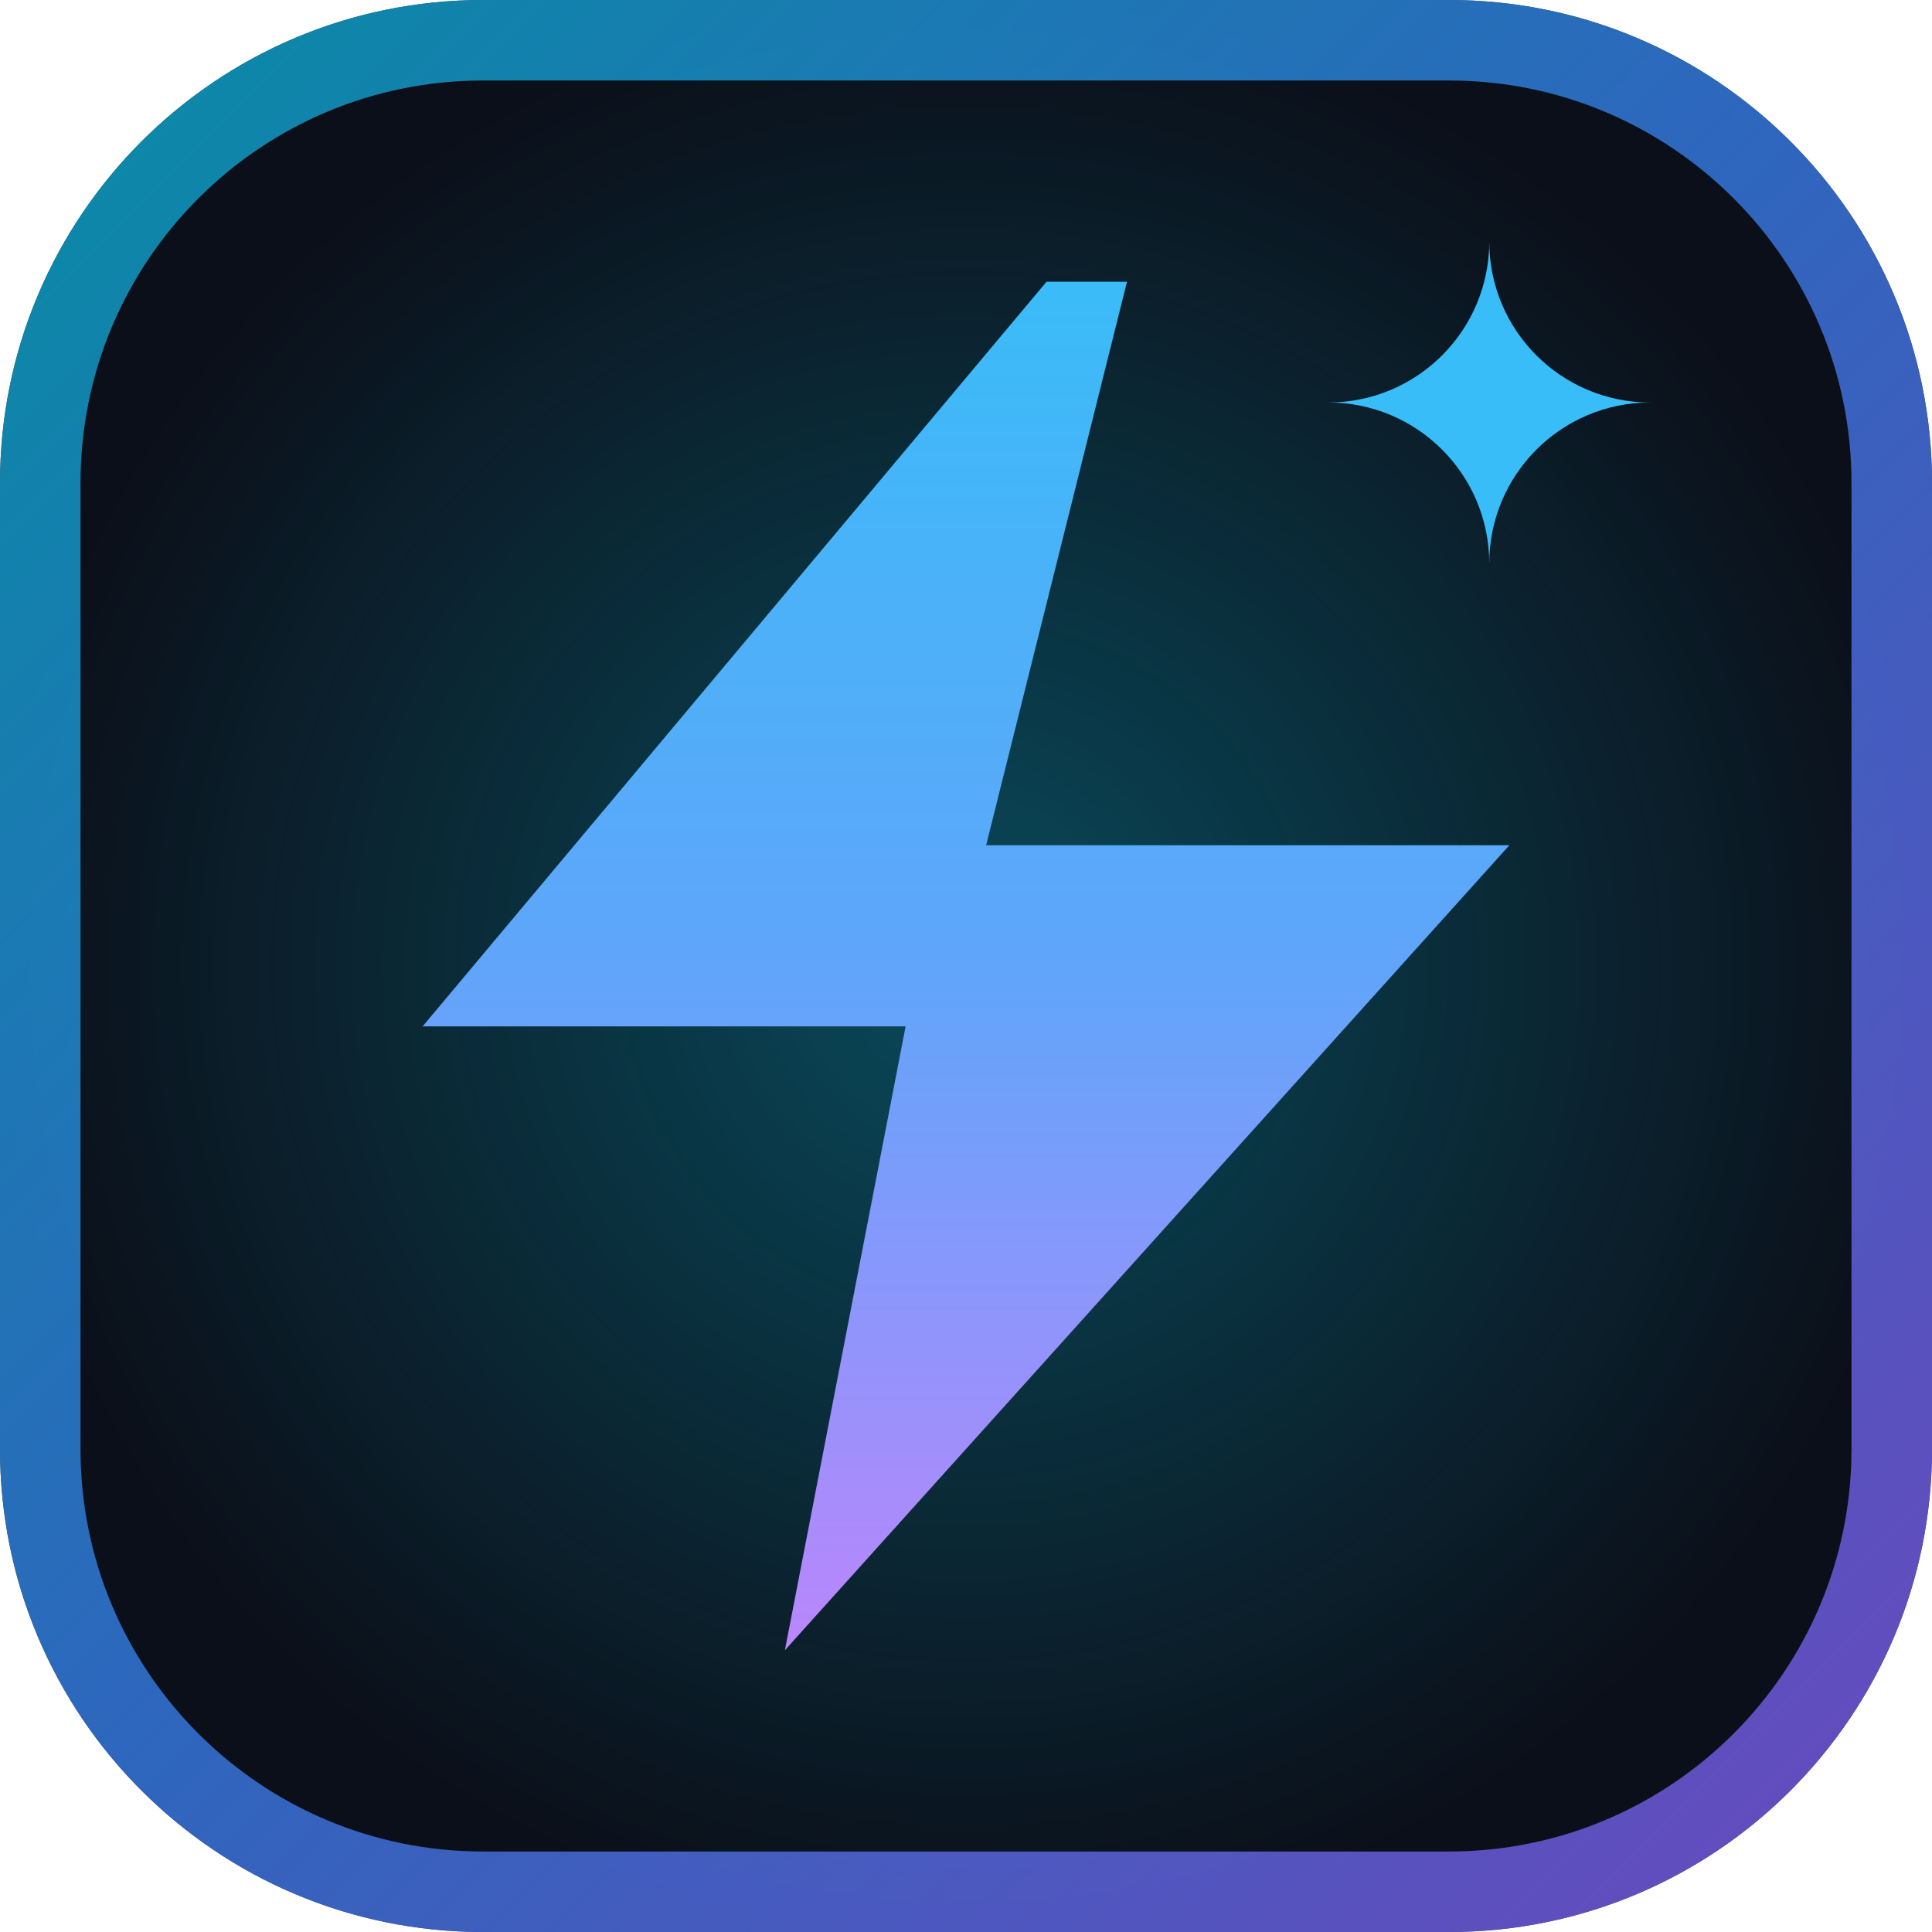
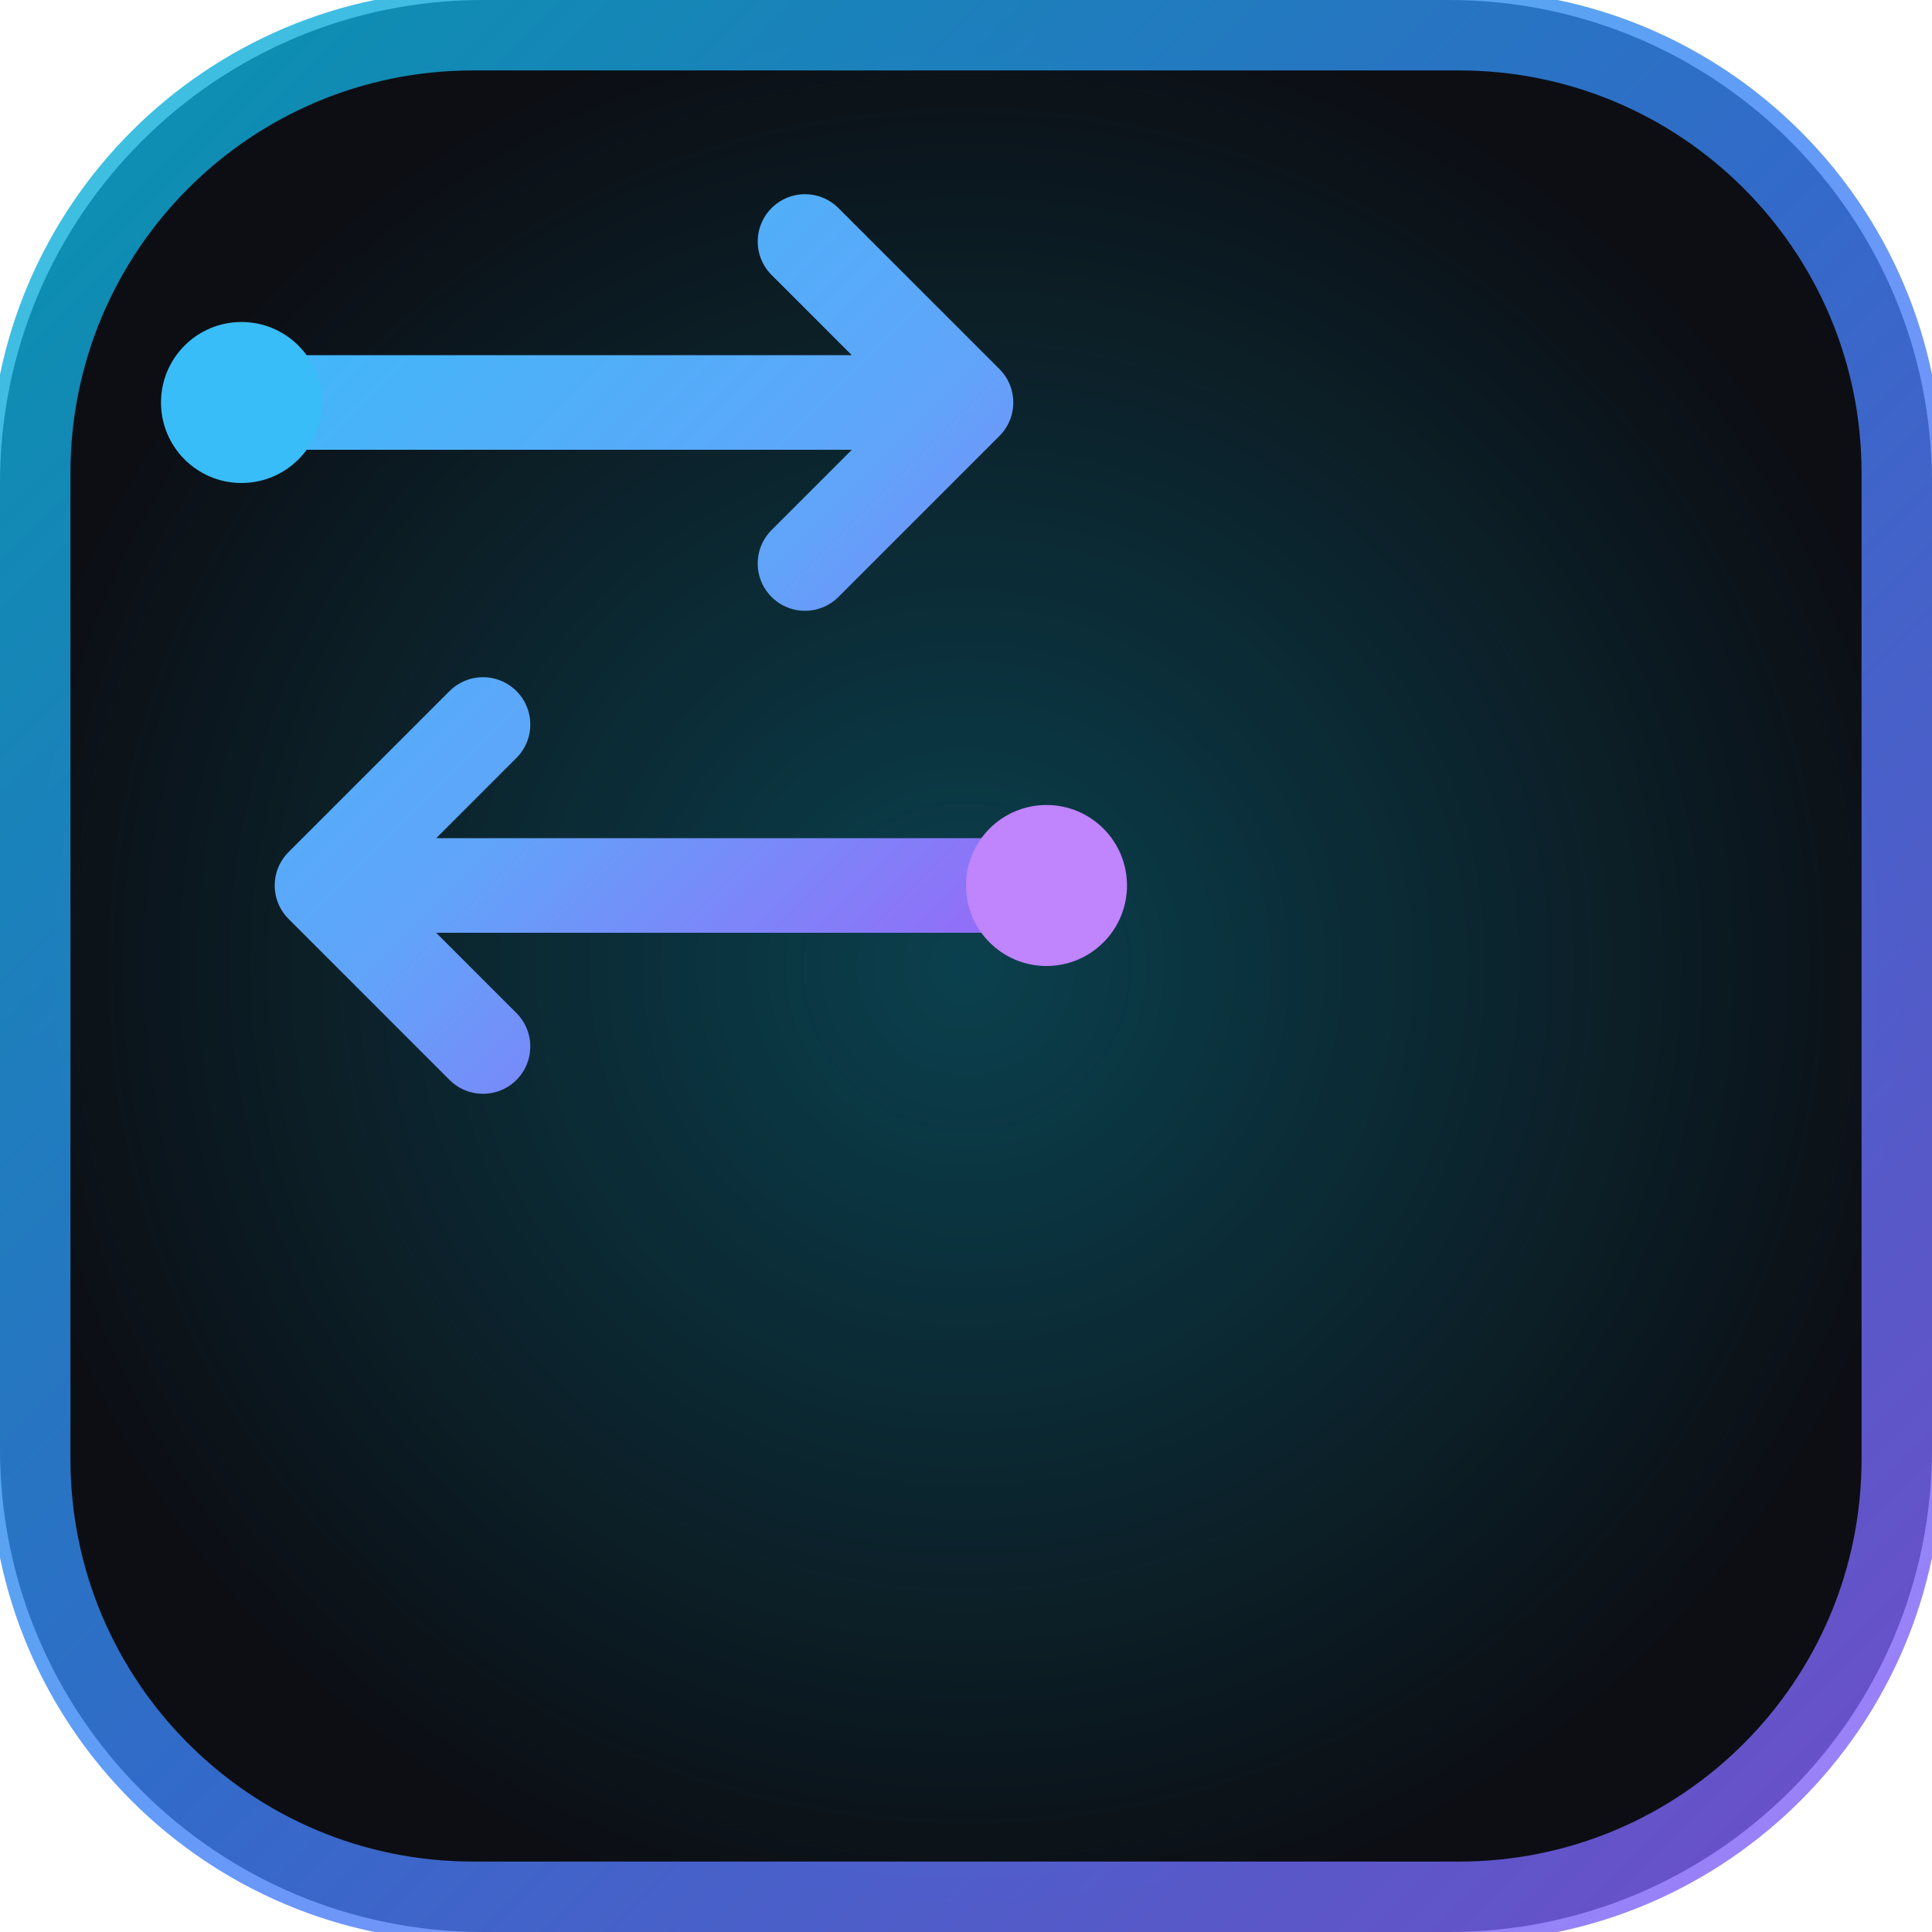
<svg xmlns="http://www.w3.org/2000/svg" viewBox="0 0 48 48" width="48" height="48" fill="none">
  <defs>
-     <linearGradient id="brandBorder" x1="0" y1="0" x2="48" y2="48" gradientUnits="userSpaceOnUse">
+     <linearGradient id="srBorder" x1="0" y1="0" x2="48" y2="48" gradientUnits="userSpaceOnUse">
      <stop offset="0%" stop-color="#06b6d4" />
      <stop offset="50%" stop-color="#3b82f6" />
      <stop offset="100%" stop-color="#8b5cf6" />
    </linearGradient>
-     <linearGradient id="brandBolt" x1="24" y1="6" x2="24" y2="42" gradientUnits="userSpaceOnUse">
+     <linearGradient id="srRoute" x1="5" y1="5" x2="27" y2="27" gradientUnits="userSpaceOnUse">
      <stop offset="0%" stop-color="#38bdf8" />
-       <stop offset="50%" stop-color="#60a5fa" />
-       <stop offset="100%" stop-color="#c084fc" />
+       <stop offset="52%" stop-color="#60a5fa" />
+       <stop offset="100%" stop-color="#a855f7" />
    </linearGradient>
-     <radialGradient id="brandGlow" cx="50%" cy="50%" r="50%">
-       <stop offset="0%" stop-color="#06b6d4" stop-opacity="0.35" />
+     <radialGradient id="srGlow" cx="50%" cy="50%" r="50%">
+       <stop offset="0%" stop-color="#06b6d4" stop-opacity="0.3" />
      <stop offset="100%" stop-color="#06b6d4" stop-opacity="0" />
    </radialGradient>
  </defs>
-   <rect width="48" height="48" rx="12" fill="#0b0f19" />
-   <rect width="48" height="48" rx="12" fill="url(#brandGlow)" />
-   <rect x="1" y="1" width="46" height="46" rx="11" stroke="url(#brandBorder)" stroke-width="2" stroke-opacity="0.75" />
-   <path d="M26 7L10.5 25.5h12l-3 15.5 18-20h-13l3.5-14z" fill="url(#brandBolt)" />
-   <path d="M37 6c0 2.21 1.79 4 4 4-2.21 0-4 1.79-4 4 0-2.21-1.79-4-4-4 2.21 0 4-1.79 4-4z" fill="#38bdf8" />
+   <rect width="48" height="48" rx="12" fill="#0c0e14" />
+   <rect width="48" height="48" rx="12" fill="url(#srGlow)" />
+   <rect x="0.75" y="0.75" width="46.5" height="46.5" rx="11" stroke="url(#srBorder)" stroke-width="2" stroke-opacity="0.8" />
+   <path d="M6 10h18m0 0-4-4m4 4-4 4" stroke="url(#srRoute)" stroke-width="2.35" stroke-linecap="round" stroke-linejoin="round" />
+   <path d="M26 22H8m0 0 4-4m-4 4 4 4" stroke="url(#srRoute)" stroke-width="2.35" stroke-linecap="round" stroke-linejoin="round" />
+   <circle cx="6" cy="10" r="2" fill="#38bdf8" />
+   <circle cx="26" cy="22" r="2" fill="#c084fc" />
</svg>
